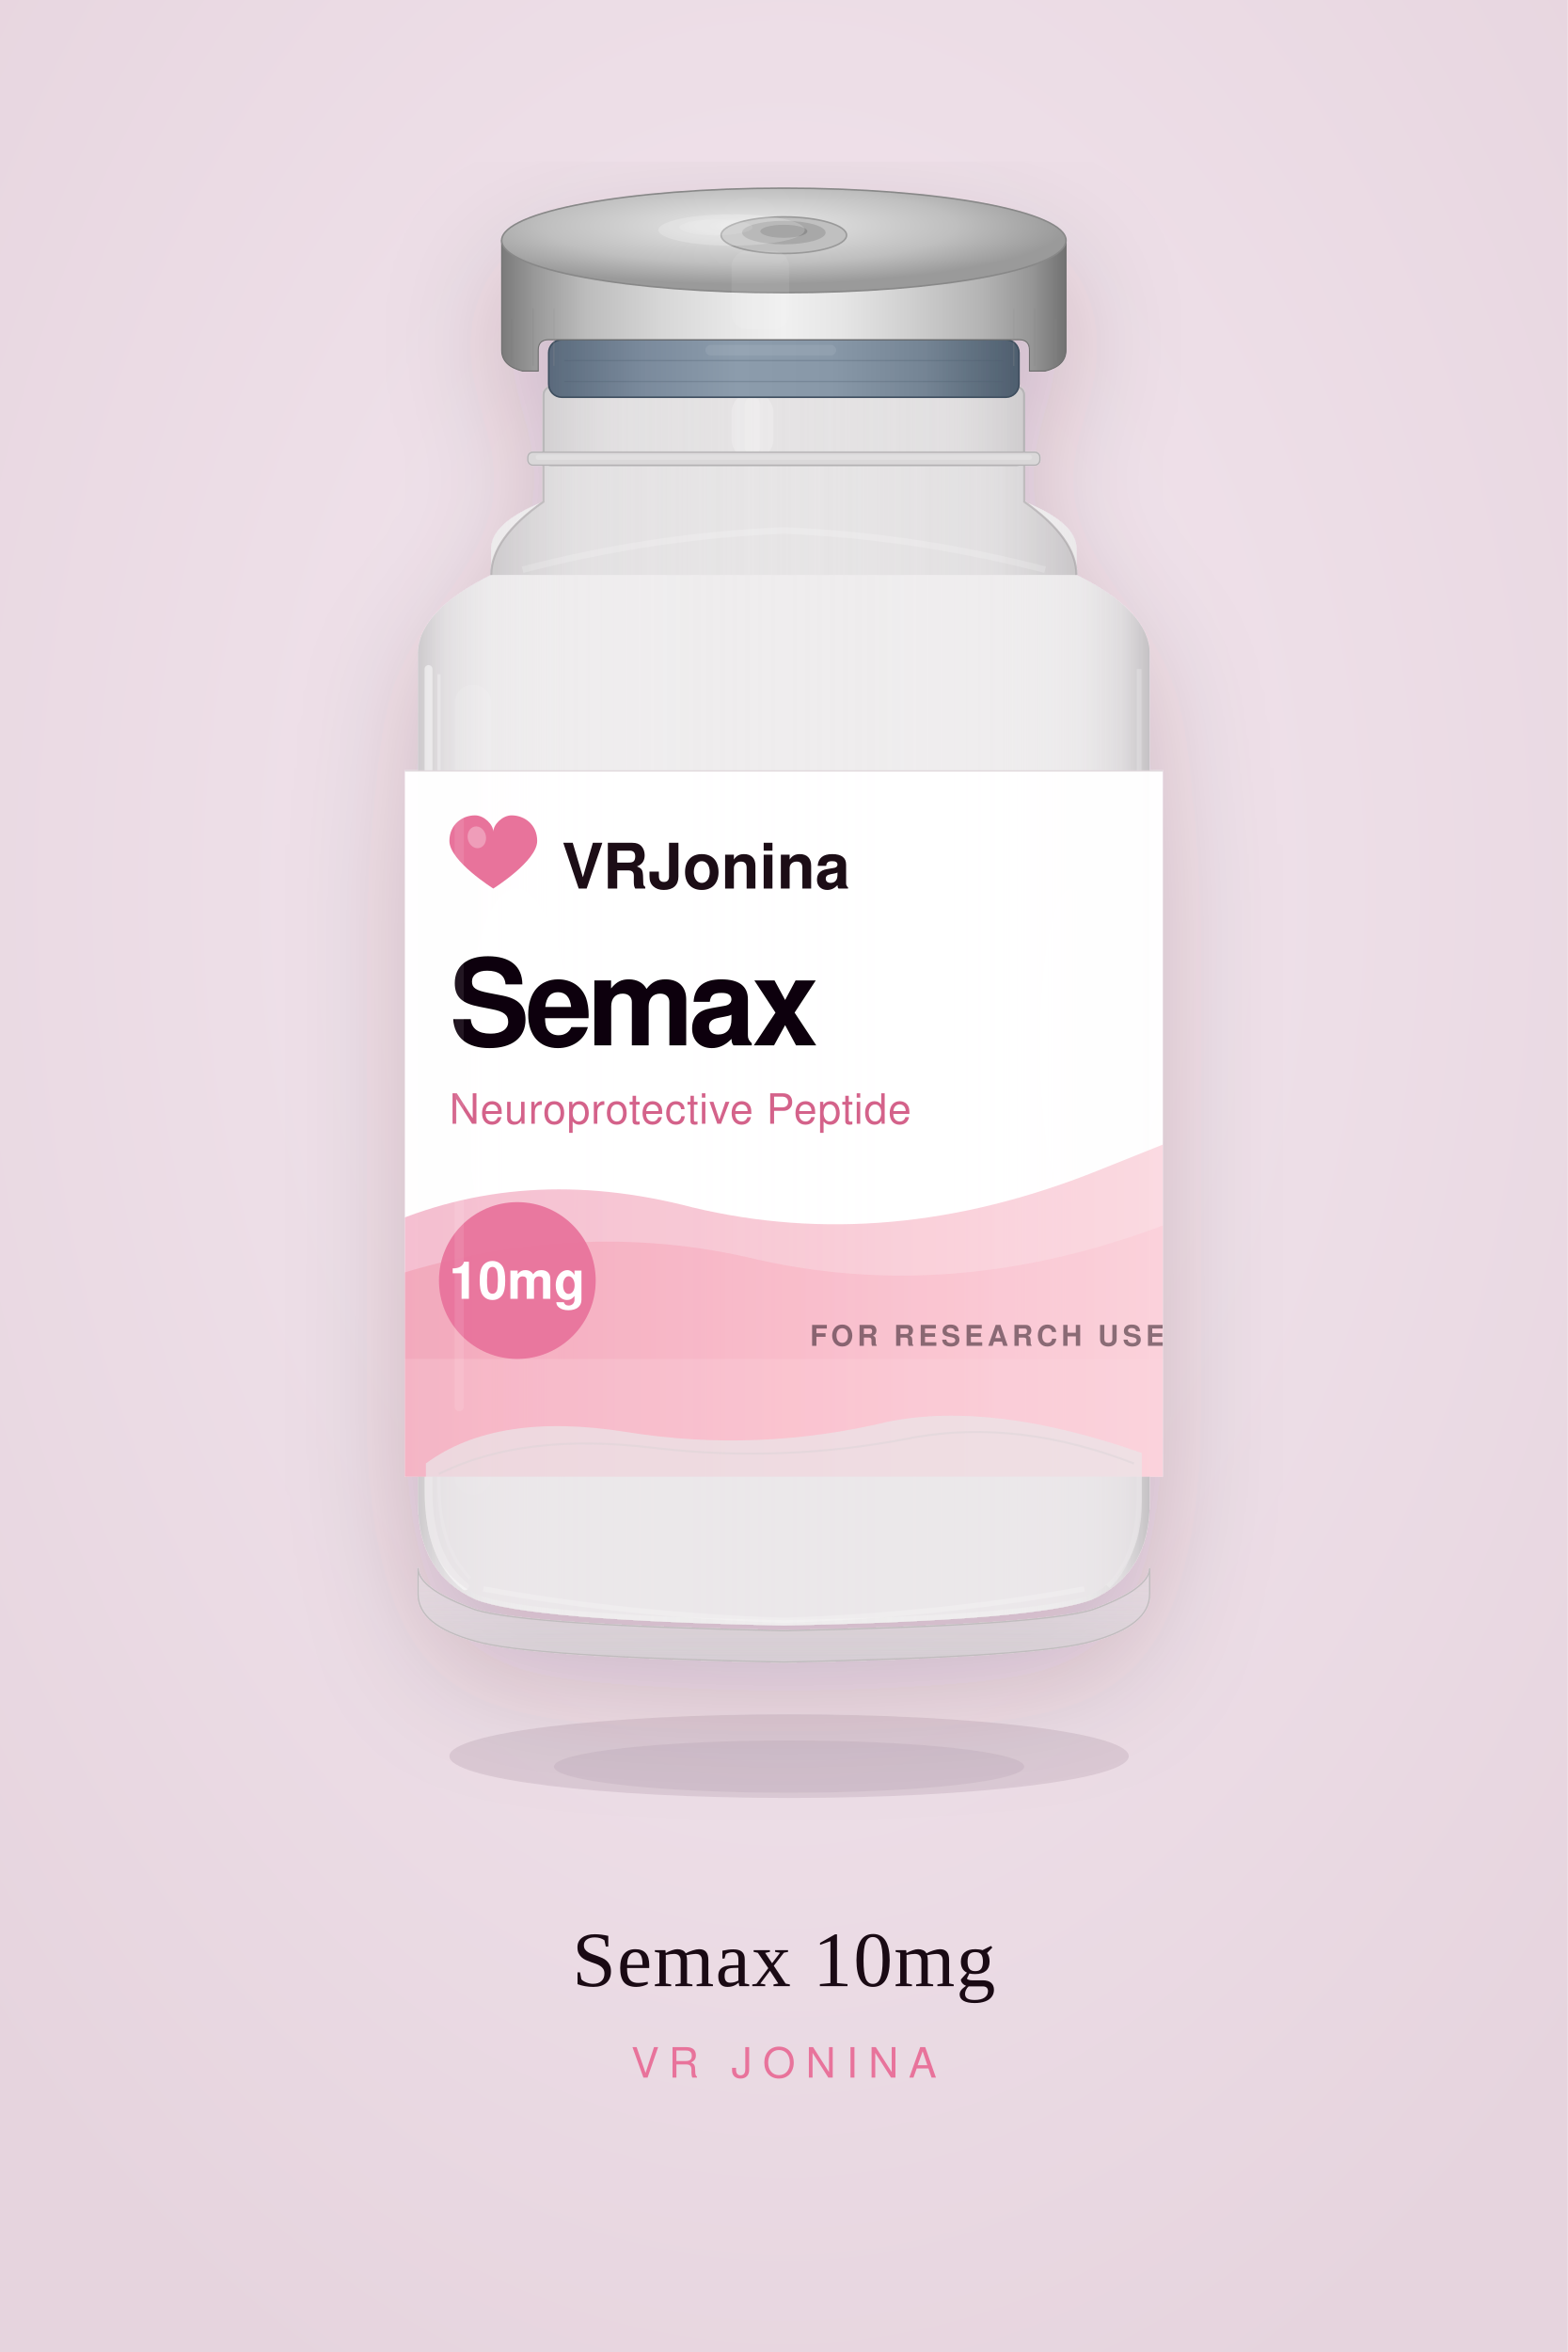
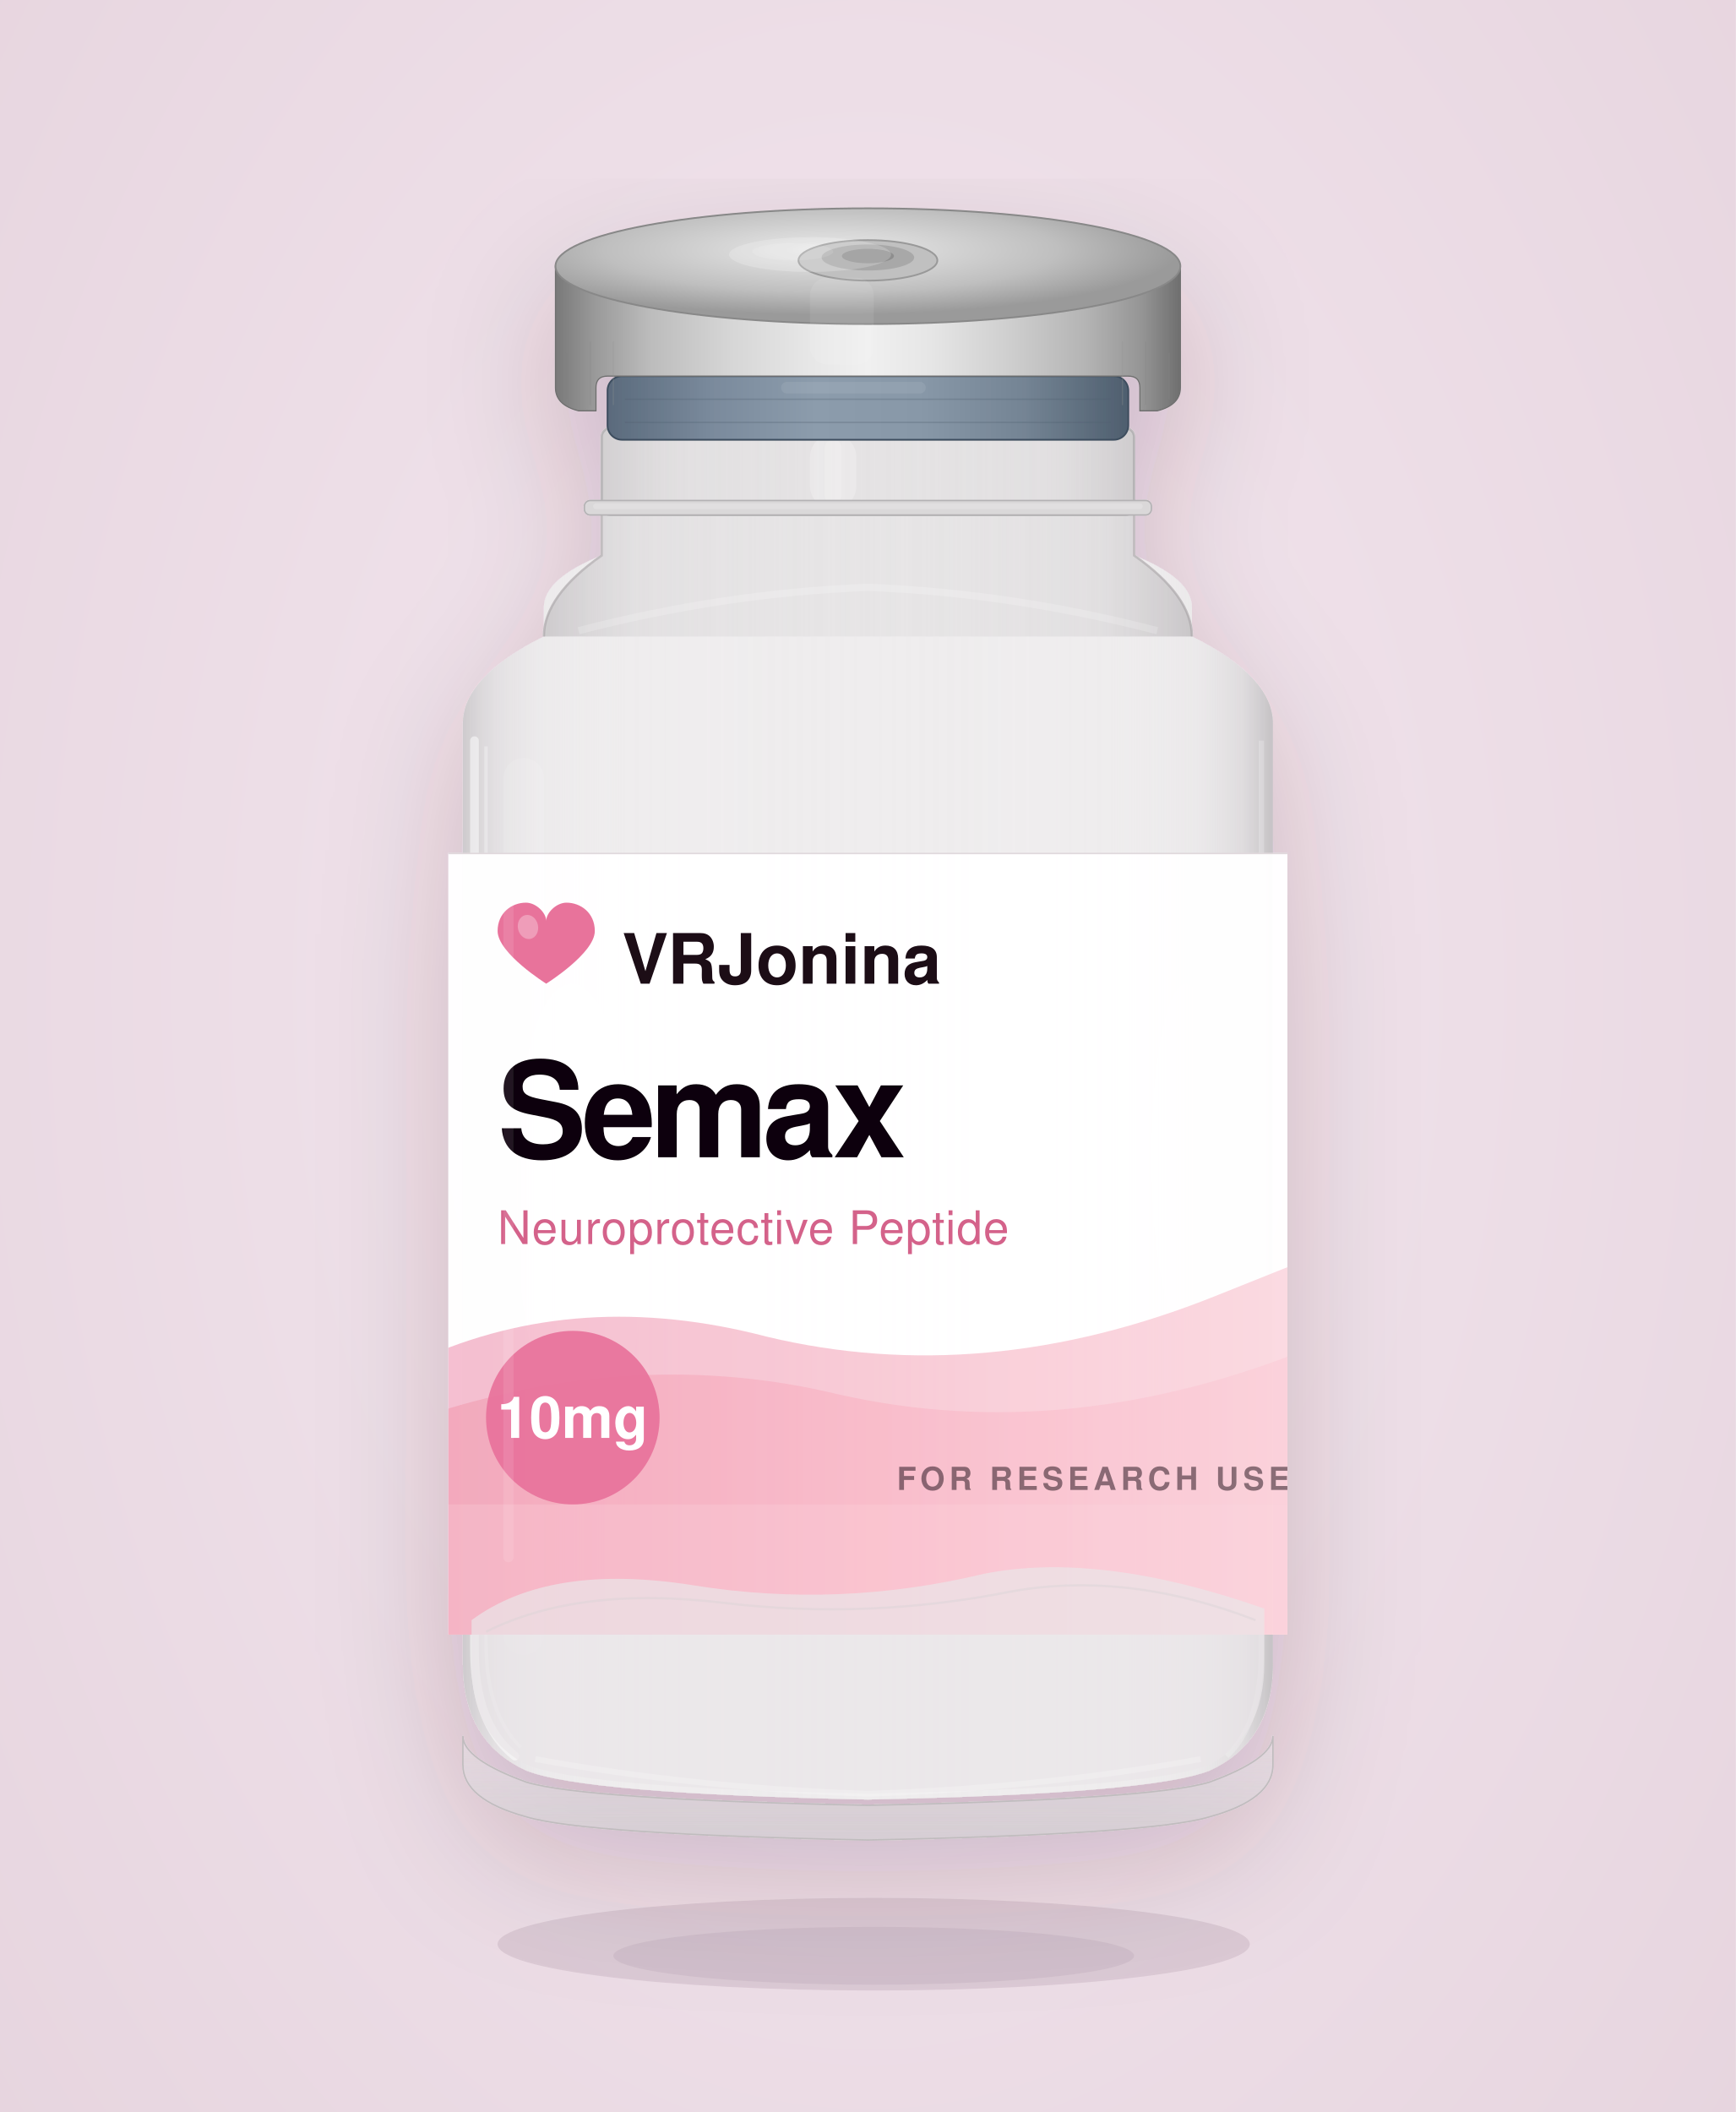
- <svg xmlns="http://www.w3.org/2000/svg" viewBox="0 0 600 900" width="600" height="900">
+ <svg xmlns="http://www.w3.org/2000/svg" viewBox="0 0 600 730">
  <defs>
    <radialGradient id="bgGrad" cx="50%" cy="38%" r="70%">
      <stop offset="0%" stop-color="#F4E8F0" />
      <stop offset="100%" stop-color="#E6D4DE" />
    </radialGradient>
    <linearGradient id="capSide" x1="0" y1="0" x2="1" y2="0">
      <stop offset="0%" stop-color="#7A7A7A" />
      <stop offset="6%" stop-color="#999" />
      <stop offset="15%" stop-color="#BCBCBC" />
      <stop offset="28%" stop-color="#D6D6D6" />
      <stop offset="40%" stop-color="#E6E6E6" />
      <stop offset="50%" stop-color="#F0F0F0" />
      <stop offset="60%" stop-color="#E6E6E6" />
      <stop offset="72%" stop-color="#D0D0D0" />
      <stop offset="85%" stop-color="#B4B4B4" />
      <stop offset="94%" stop-color="#959595" />
      <stop offset="100%" stop-color="#707070" />
    </linearGradient>
    <radialGradient id="capTop" cx="44%" cy="36%" r="56%">
      <stop offset="0%" stop-color="#E8E8E8" />
      <stop offset="30%" stop-color="#D6D6D6" />
      <stop offset="65%" stop-color="#BFBFBF" />
      <stop offset="100%" stop-color="#9A9A9A" />
    </radialGradient>
    <linearGradient id="rubber" x1="0" y1="0" x2="1" y2="0">
      <stop offset="0%" stop-color="#5A6A7C" />
      <stop offset="20%" stop-color="#7A8A9C" />
      <stop offset="40%" stop-color="#8C9CAC" />
      <stop offset="60%" stop-color="#8898A8" />
      <stop offset="80%" stop-color="#748494" />
      <stop offset="100%" stop-color="#4E5E6E" />
    </linearGradient>
    <linearGradient id="glassBody" x1="0" y1="0" x2="1" y2="0">
      <stop offset="0%" stop-color="#B0ACB0" stop-opacity="0.55" />
      <stop offset="4%" stop-color="#D0CCD0" stop-opacity="0.4" />
      <stop offset="10%" stop-color="#E8E6E8" stop-opacity="0.25" />
      <stop offset="20%" stop-color="#F4F3F4" stop-opacity="0.12" />
      <stop offset="50%" stop-color="#FAFAFA" stop-opacity="0.05" />
      <stop offset="80%" stop-color="#F4F3F4" stop-opacity="0.12" />
      <stop offset="90%" stop-color="#E4E2E4" stop-opacity="0.25" />
      <stop offset="96%" stop-color="#C8C4C8" stop-opacity="0.4" />
      <stop offset="100%" stop-color="#A09CA0" stop-opacity="0.55" />
    </linearGradient>
    <linearGradient id="glassShoulder" x1="0" y1="0" x2="1" y2="0">
      <stop offset="0%" stop-color="#A8A4A8" stop-opacity="0.5" />
      <stop offset="15%" stop-color="#D8D6D8" stop-opacity="0.3" />
      <stop offset="50%" stop-color="#F0F0F0" stop-opacity="0.1" />
      <stop offset="85%" stop-color="#D4D2D4" stop-opacity="0.3" />
      <stop offset="100%" stop-color="#9C989C" stop-opacity="0.5" />
    </linearGradient>
    <linearGradient id="pinkWave" x1="0" y1="0" x2="1" y2="0">
      <stop offset="0%" stop-color="#F0889E" />
      <stop offset="40%" stop-color="#F8A0B4" />
      <stop offset="100%" stop-color="#FCC8D4" />
    </linearGradient>
    <linearGradient id="pinkWave2" x1="0" y1="0" x2="1" y2="0">
      <stop offset="0%" stop-color="#E87098" />
      <stop offset="50%" stop-color="#F08CA4" />
      <stop offset="100%" stop-color="#F8B0C0" />
    </linearGradient>
    <filter id="vialShadow" x="-30%" y="-5%" width="160%" height="120%">
      <feDropShadow dx="0" dy="18" stdDeviation="22" flood-color="#3A1830" flood-opacity="0.18" />
    </filter>
    <linearGradient id="glassBottom" x1="0" y1="0" x2="0" y2="1">
      <stop offset="0%" stop-color="#E0DCE0" stop-opacity="0.3" />
      <stop offset="100%" stop-color="#D0CCD0" stop-opacity="0.6" />
    </linearGradient>
    <clipPath id="vialClip">
      <path d="M155 248 Q155 230 185 215 L185 205 Q185 195 205 188 L205 170 L395 170 L395 188 Q415 195 415 205 L415 215 Q445 230 445 248 L445 580 Q445 610 420 620 Q400 628 300 630 Q200 628 180 620 Q155 610 155 580 Z" />
    </clipPath>
  </defs>
  <rect width="600" height="900" fill="url(#bgGrad)" />
  <g filter="url(#vialShadow)">
    <path d="M160 250 Q160 234 188 220 L188 210 Q188 200 208 192 L208 175 L392 175 L392 192 Q412 200 412 210 L412 220 Q440 234 440 250 L440 575 Q440 602 418 612 Q398 620 300 622 Q202 620 182 612 Q160 602 160 575 Z" fill="#EEECED" />
    <path d="M160 250 Q160 234 188 220 L188 210 Q188 200 208 192 L208 175 L392 175 L392 192 Q412 200 412 210 L412 220 Q440 234 440 250 L440 575 Q440 602 418 612 Q398 620 300 622 Q202 620 182 612 Q160 602 160 575 Z" fill="url(#glassBody)" />
    <path d="M164 256 L164 570 Q164 596 178 607" stroke="white" stroke-width="3" fill="none" opacity="0.5" stroke-linecap="round" />
    <path d="M168 258 L168 568 Q168 592 180 604" stroke="white" stroke-width="1.2" fill="none" opacity="0.3" />
    <rect x="174" y="262" width="14" height="310" rx="7" fill="white" opacity="0.1" />
    <path d="M436 256 L436 570 Q436 596 424 607" stroke="white" stroke-width="1.8" fill="none" opacity="0.22" />
    <ellipse cx="200" cy="420" rx="22" ry="80" fill="white" opacity="0.08" transform="rotate(-2, 200, 420)" />
    <ellipse cx="410" cy="400" rx="12" ry="60" fill="white" opacity="0.05" />
    <path d="M188 220 Q188 206 208 192 L208 175 L392 175 L392 192 Q412 206 412 220" fill="#E6E4E5" stroke="#C0BCBE" stroke-width="0.8" />
    <path d="M188 220 Q188 206 208 192 L208 175 L392 175 L392 192 Q412 206 412 220" fill="url(#glassShoulder)" opacity="0.8" />
    <path d="M200 218 Q250 205 300 203 Q350 205 400 218" stroke="white" stroke-width="2.5" fill="none" opacity="0.18" />
    <rect x="208" y="148" width="184" height="30" rx="3" fill="#E4E2E3" stroke="#BCBABC" stroke-width="0.8" />
    <rect x="208" y="148" width="184" height="30" rx="3" fill="url(#glassShoulder)" opacity="0.6" />
    <rect x="280" y="150" width="16" height="26" rx="8" fill="white" opacity="0.22" />
    <rect x="285" y="152" width="6" height="22" rx="3" fill="white" opacity="0.14" />
    <rect x="202" y="173" width="196" height="5" rx="2" fill="#DAD8D9" stroke="#B4B2B4" stroke-width="0.5" />
    <rect x="205" y="174" width="190" height="2" rx="1" fill="white" opacity="0.18" />
    <rect x="210" y="130" width="180" height="22" rx="5" fill="url(#rubber)" stroke="#3E4E5E" stroke-width="0.6" />
    <line x1="216" y1="138" x2="384" y2="138" stroke="#4E5E6E" stroke-width="0.5" opacity="0.3" />
    <line x1="216" y1="146" x2="384" y2="146" stroke="#4E5E6E" stroke-width="0.5" opacity="0.3" />
    <rect x="270" y="132" width="50" height="4" rx="2" fill="white" opacity="0.08" />
    <path d="M192 92 L192 134 Q192 140 200 142 L206 142 L206 134 Q206 130 210 130 L390 130 Q394 130 394 134 L394 142 L400 142 Q408 140 408 134 L408 92 Z" fill="url(#capSide)" stroke="#6E6E6E" stroke-width="0.4" />
    <line x1="196" y1="138" x2="196" y2="122" stroke="#808080" stroke-width="0.8" opacity="0.45" />
    <line x1="204" y1="140" x2="204" y2="118" stroke="#888" stroke-width="0.5" opacity="0.35" />
    <line x1="212" y1="140" x2="212" y2="118" stroke="#909090" stroke-width="0.4" opacity="0.3" />
    <line x1="388" y1="140" x2="388" y2="118" stroke="#909090" stroke-width="0.4" opacity="0.3" />
    <line x1="396" y1="140" x2="396" y2="118" stroke="#888" stroke-width="0.5" opacity="0.35" />
    <line x1="404" y1="138" x2="404" y2="122" stroke="#808080" stroke-width="0.8" opacity="0.45" />
    <ellipse cx="300" cy="92" rx="108" ry="20" fill="url(#capTop)" stroke="#888" stroke-width="0.6" />
    <ellipse cx="300" cy="90" rx="24" ry="7" fill="#C0C0C0" stroke="#999" stroke-width="0.6" />
    <ellipse cx="300" cy="89" rx="16" ry="4.5" fill="#A8A8A8" />
    <ellipse cx="300" cy="88.5" rx="9" ry="2.5" fill="#8E8E8E" />
    <ellipse cx="280" cy="88" rx="28" ry="6" fill="white" opacity="0.2" />
    <ellipse cx="274" cy="87" rx="14" ry="3" fill="white" opacity="0.1" />
    <rect x="280" y="96" width="22" height="30" rx="6" fill="white" opacity="0.08" />
    <g clip-path="url(#vialClip)">
      <rect x="145" y="295" width="310" height="270" fill="white" opacity="0.97" />
      <line x1="145" y1="295" x2="455" y2="295" stroke="#E0D8DC" stroke-width="0.5" />
      <g transform="translate(172, 312) scale(0.7)">
        <path d="M24 40 C24 40, 0 25, 0 14 C0 5, 7 0, 14 0 C19 0, 24 5, 24 9 C24 5, 29 0, 34 0 C41 0, 48 5, 48 14 C48 25, 24 40, 24 40Z" fill="#E8739B" />
        <ellipse cx="15" cy="12" rx="5" ry="6" fill="white" opacity="0.3" transform="rotate(-12, 15, 12)" />
      </g>
      <text x="215" y="340" font-family="'Helvetica Neue', Helvetica, Arial, sans-serif" font-weight="800" font-size="24" fill="#1A0A14">VR</text>
      <text x="248" y="340" font-family="'Helvetica Neue', Helvetica, Arial, sans-serif" font-weight="600" font-size="24" fill="#1A0A14">Jonina</text>
      <text x="172" y="400" font-family="'Helvetica Neue', Helvetica, Arial, sans-serif" font-weight="900" font-size="46" fill="#0A0008" letter-spacing="-2">Semax</text>
      <text x="172" y="430" font-family="'Helvetica Neue', Helvetica, Arial, sans-serif" font-weight="400" font-size="16" fill="#D4628A" letter-spacing="0.3">Neuroprotective Peptide</text>
      <path d="M145 470 Q200 445 265 462 Q340 480 420 448 Q440 440 455 434 L455 565 L145 565 Z" fill="url(#pinkWave2)" opacity="0.45" />
      <path d="M145 490 Q220 465 290 482 Q370 500 455 465 L455 565 L145 565 Z" fill="url(#pinkWave)" opacity="0.4" />
      <rect x="145" y="520" width="310" height="45" fill="#FCD8E0" opacity="0.25" />
      <circle cx="198" cy="490" r="30" fill="#E8739B" opacity="0.93" />
      <text x="198" y="497" text-anchor="middle" font-family="'Helvetica Neue', Helvetica, Arial, sans-serif" font-weight="700" font-size="20" fill="white">10mg</text>
      <text x="310" y="515" font-family="'Helvetica Neue', Helvetica, Arial, sans-serif" font-weight="600" font-size="11" fill="#1A0A14" letter-spacing="1.5" opacity="0.5">FOR RESEARCH USE</text>
    </g>
    <rect x="174" y="300" width="3.5" height="240" rx="1.75" fill="white" opacity="0.1" clip-path="url(#vialClip)" />
    <g clip-path="url(#vialClip)">
      <path d="M163 560 Q190 540 240 548 Q290 556 340 544 Q380 536 437 556 L437 575 Q437 600 418 610 Q398 618 300 620 Q202 618 182 610 Q163 600 163 575 Z" fill="#EAE6E8" opacity="0.7" />
      <path d="M168 564 Q200 548 250 554 Q300 560 350 550 Q390 543 434 560" stroke="#D8D2D5" stroke-width="0.8" fill="none" opacity="0.4" />
    </g>
    <path d="M160 600 Q160 608 182 616 Q202 622 300 624 Q398 622 418 616 Q440 608 440 600 L440 610 Q440 622 418 628 Q398 634 300 636 Q202 634 182 628 Q160 622 160 610 Z" fill="url(#glassBottom)" stroke="#C0BCBE" stroke-width="0.5" />
    <path d="M185 608 Q240 618 300 620 Q360 618 415 608" stroke="white" stroke-width="2" fill="none" opacity="0.2" />
  </g>
  <ellipse cx="302" cy="672" rx="130" ry="16" fill="#3A1830" opacity="0.1" />
  <ellipse cx="302" cy="676" rx="90" ry="10" fill="#3A1830" opacity="0.06" />
  <text x="300" y="760" text-anchor="middle" font-family="Georgia, 'Times New Roman', serif" font-size="30" fill="#1A0A14" letter-spacing="0.5">Semax 10mg</text>
  <text x="300" y="795" text-anchor="middle" font-family="'Helvetica Neue', Helvetica, Arial, sans-serif" font-weight="500" font-size="16" fill="#E8739B" letter-spacing="4">VR JONINA</text>
</svg>
